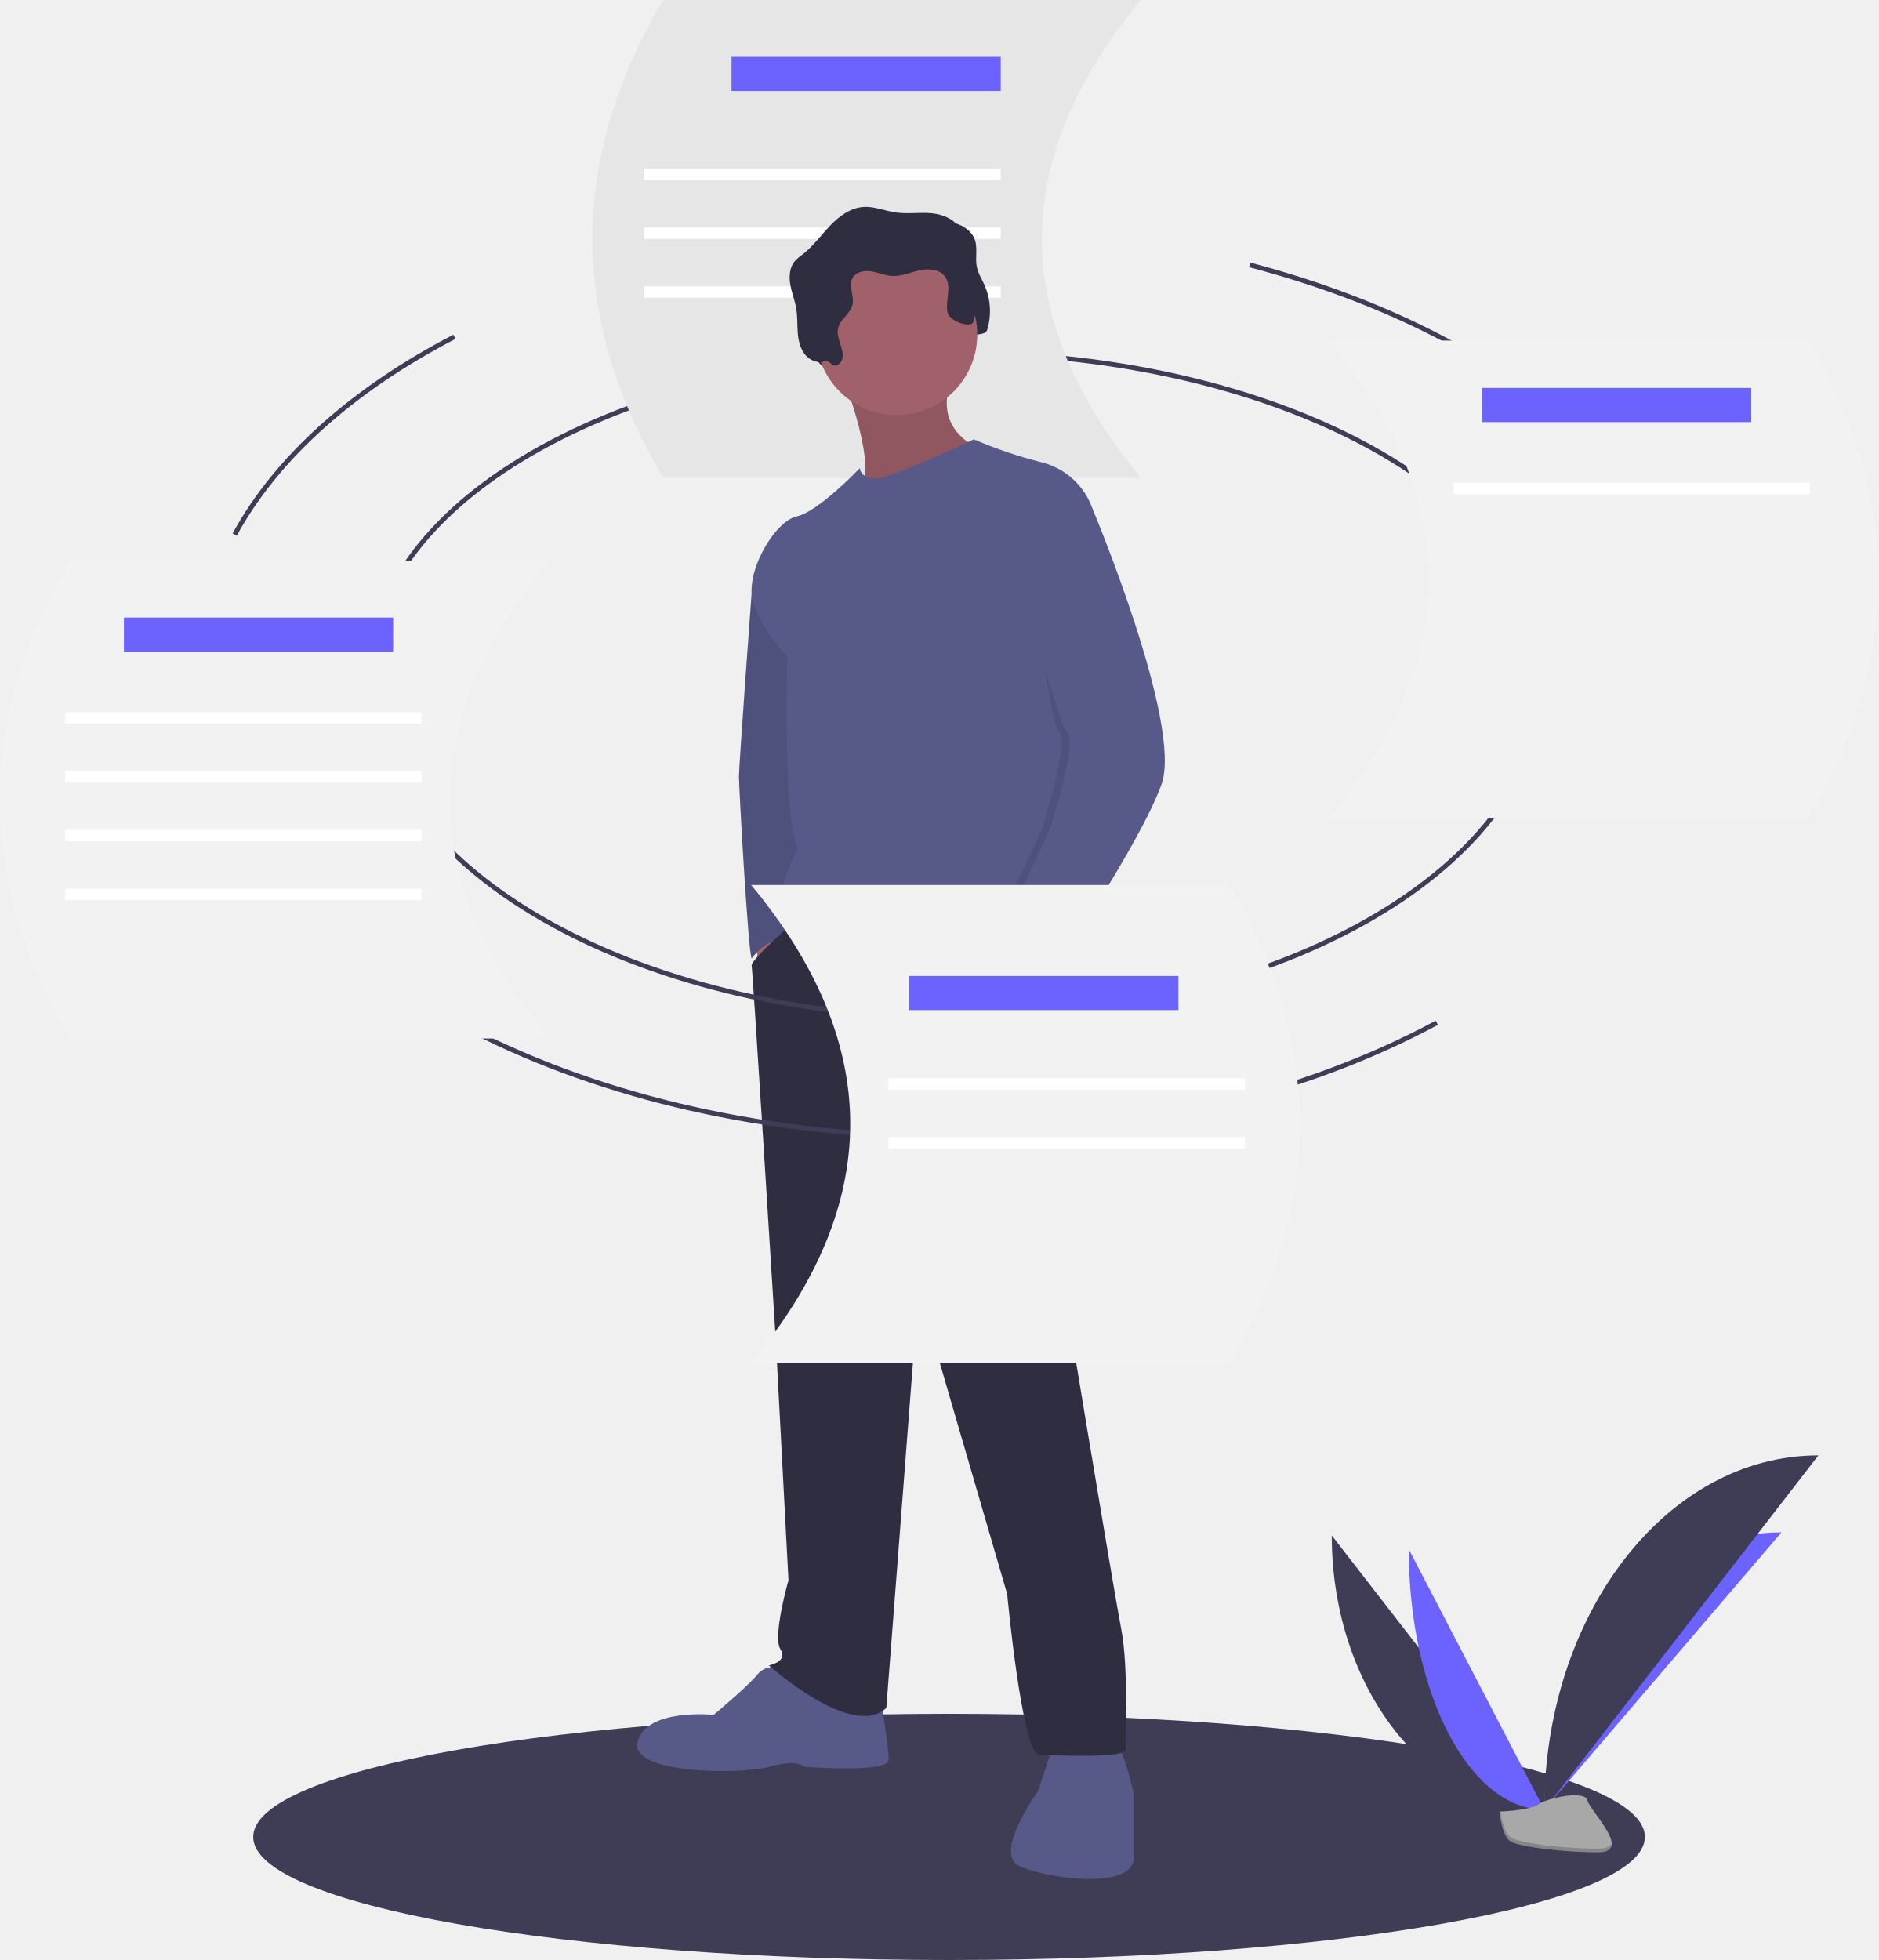
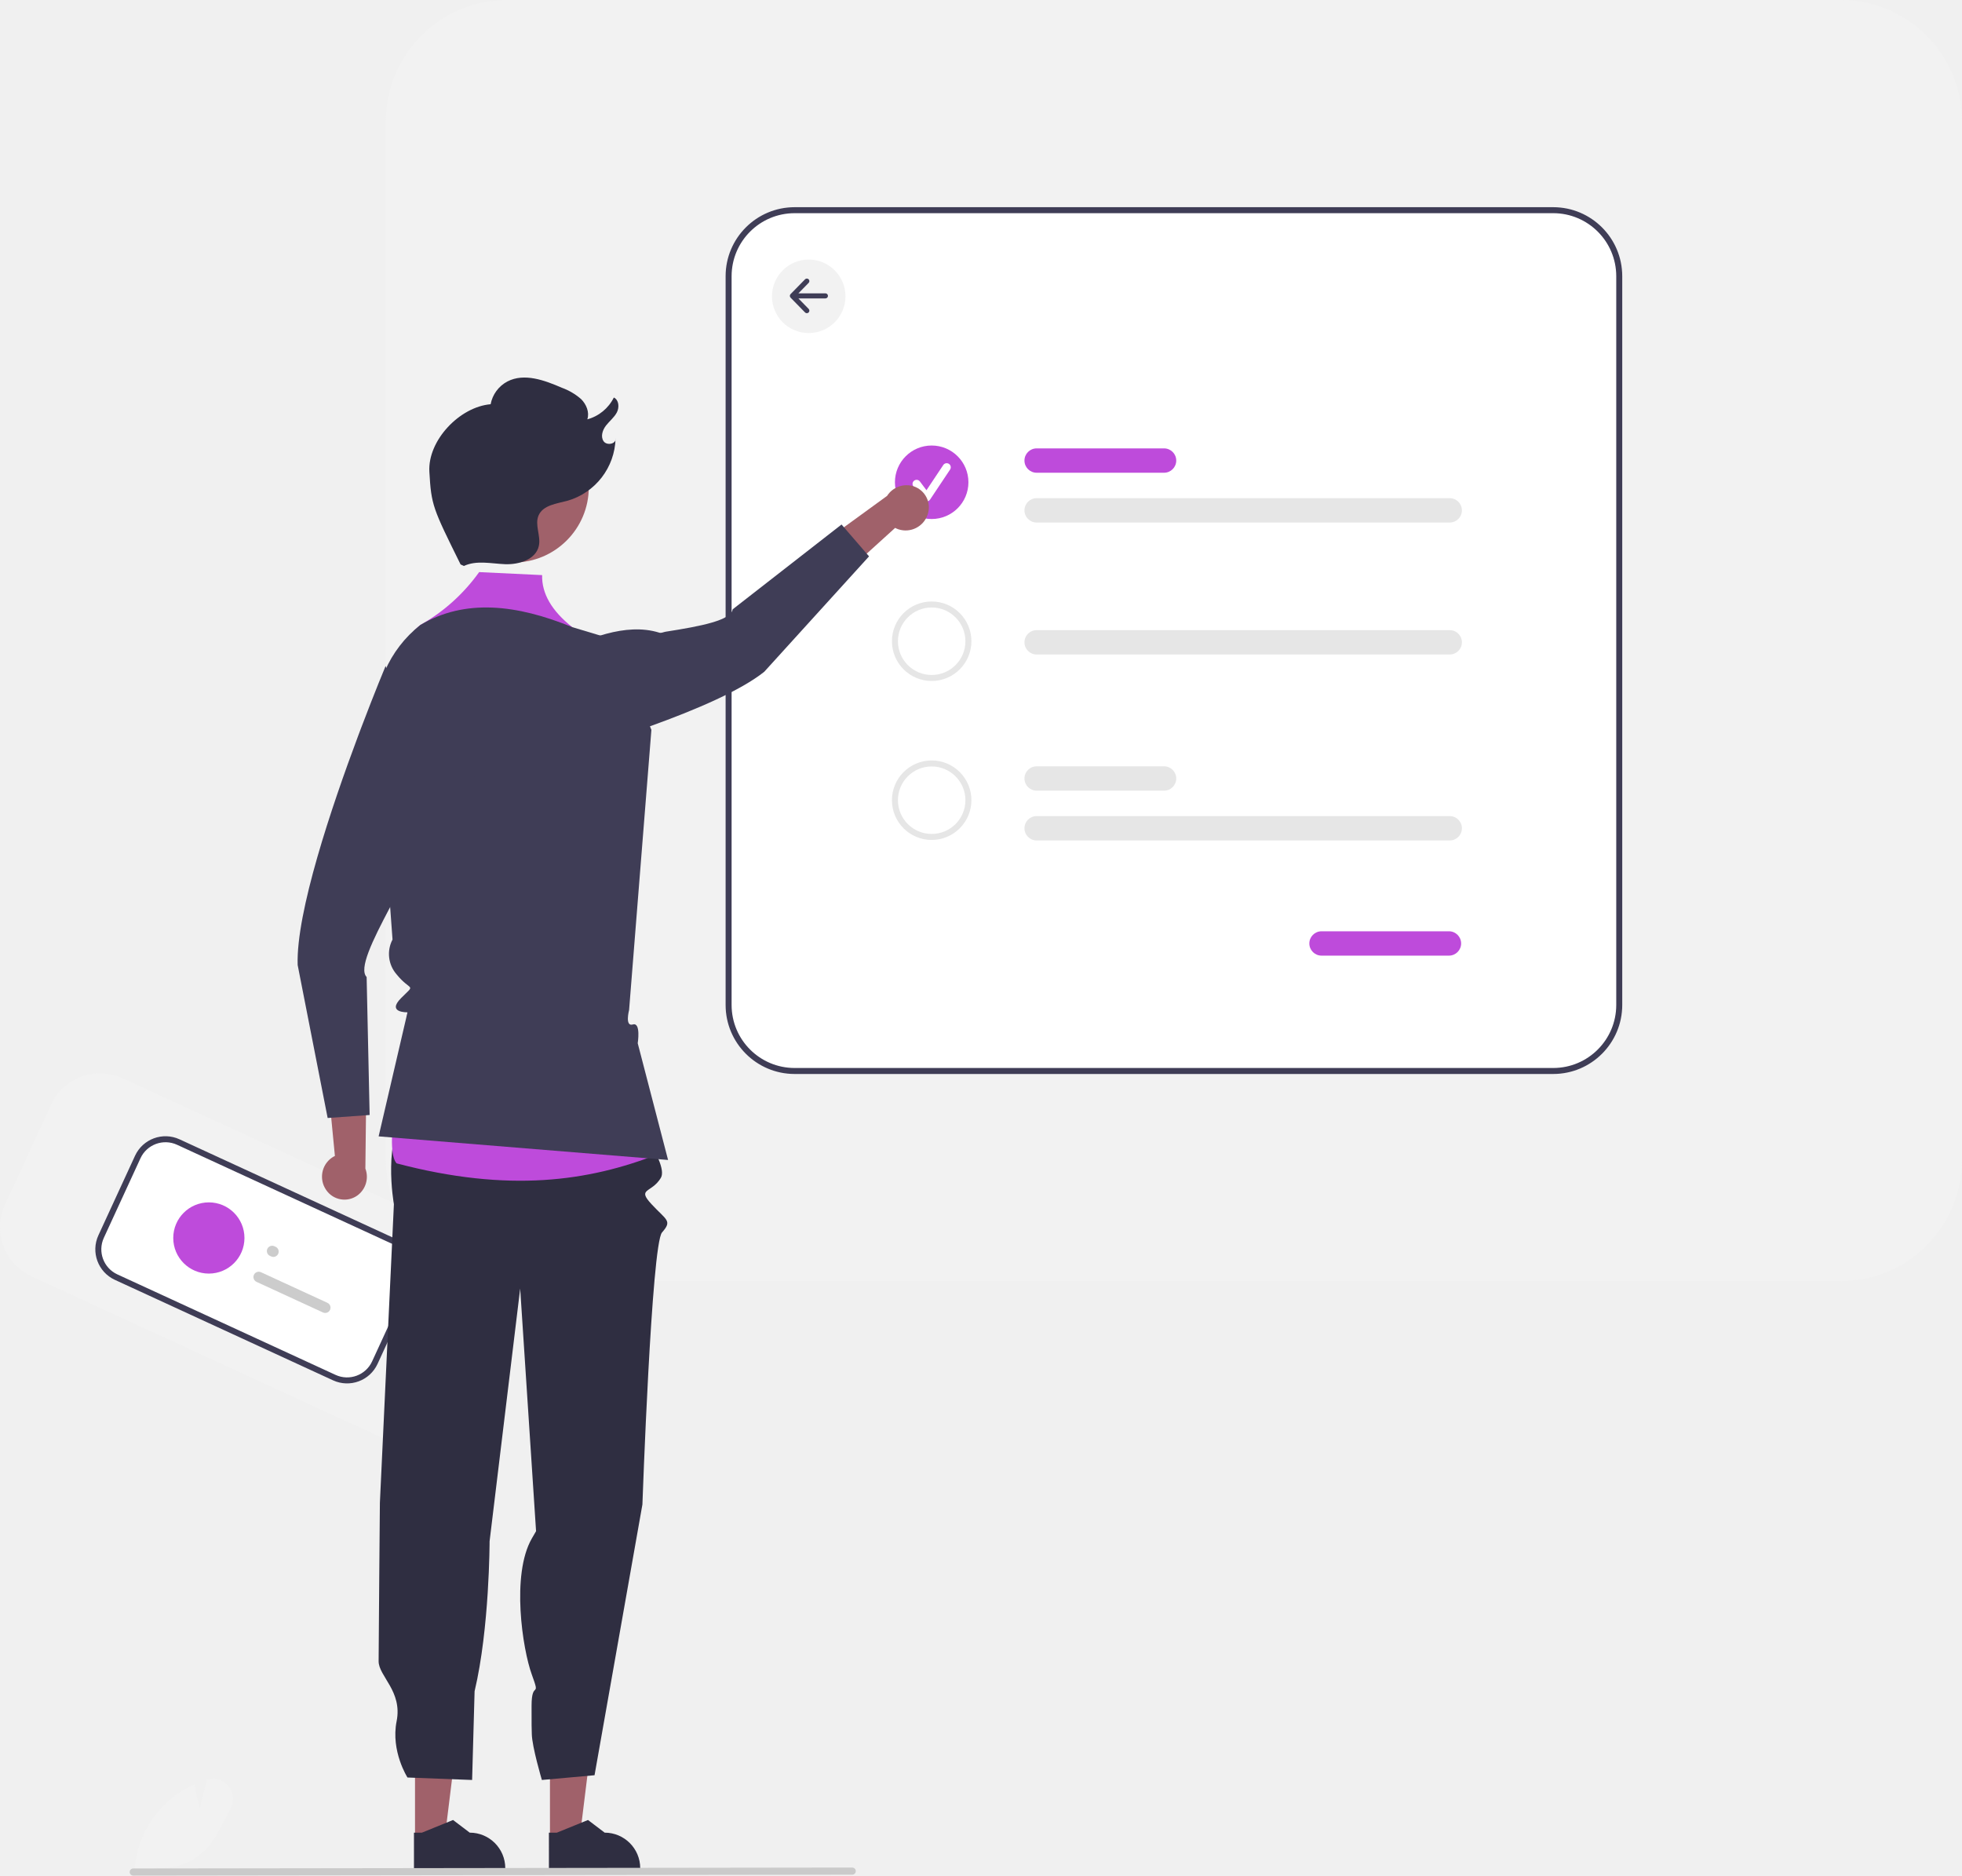
- <svg xmlns="http://www.w3.org/2000/svg" data-name="Layer 1" width="793.58" height="828" viewBox="0 0 793.58 828">
-   <ellipse cx="400.981" cy="776" rx="294" ry="52" fill="#3f3d56" />
-   <path d="M359.174,322.205c0-75.756,111.083-137.169,248.11-137.169s248.11,61.412,248.11,137.169" transform="translate(-203.2101 -36)" fill="none" stroke="#3f3d56" stroke-miterlimit="10" stroke-width="2" />
-   <path d="M685.298,237.851H483.447Q423.562,136.925,483.447,36H685.298Q601.565,136.925,685.298,237.851Z" transform="translate(-203.2101 -36)" fill="#e6e6e6" />
-   <rect x="309.072" y="24.03" width="113.741" height="14.418" fill="#6c63ff" />
-   <rect x="272.227" y="71.289" width="150.587" height="4.806" fill="#fff" />
-   <rect x="272.227" y="96.119" width="150.587" height="4.806" fill="#fff" />
-   <rect x="272.227" y="120.95" width="150.587" height="4.806" fill="#fff" />
-   <path d="M765.887,684.659c0,64.016,40.16,115.817,89.791,115.817" transform="translate(-203.2101 -36)" fill="#3f3d56" />
-   <path d="M855.678,800.477c0-64.735,44.817-117.118,100.201-117.118" transform="translate(-203.2101 -36)" fill="#6c63ff" />
-   <path d="M798.42,690.463c0,60.809,25.61,110.014,57.258,110.014" transform="translate(-203.2101 -36)" fill="#6c63ff" />
-   <path d="M855.678,800.477c0-82.717,51.801-149.651,115.817-149.651" transform="translate(-203.2101 -36)" fill="#3f3d56" />
-   <path d="M836.788,801.293s12.734-.392,16.571-3.125,19.588-5.996,20.54-1.613,19.137,21.798,4.76,21.914-33.404-2.239-37.235-4.573S836.788,801.293,836.788,801.293Z" transform="translate(-203.2101 -36)" fill="#a8a8a8" />
-   <path d="M878.916,816.943c-14.376.116-33.404-2.239-37.235-4.573-2.917-1.777-4.079-8.153-4.468-11.094-.269.012-.425.017-.425.017s.807,10.27,4.637,12.603,22.858,4.689,37.235,4.572c4.15-.033,5.583-1.51,5.505-3.697C883.587,816.093,882.005,816.918,878.916,816.943Z" transform="translate(-203.2101 -36)" opacity="0.2" />
-   <path d="M561.04,193.682c1.169.536,2.575-.263,3.264-1.349,2.624-4.134-2.207-9.466-1.161-14.249.838-3.833,5.193-6.107,6.084-9.928.865-3.712-1.801-7.897.001-11.256,1.412-2.632,4.938-3.324,7.889-2.863s5.751,1.758,8.732,1.94c3.972.242,7.759-1.506,11.643-2.373s8.622-.527,10.907,2.731c2.934,4.184-.042,10.009.979,15.016.811,3.976,4.139,7.267,4.211,11.324.025,1.442-3.765.28-3.564,1.708s-1.59.171-.158.001a2.837,2.837,0,0,0,2.155-2.563c.17-1.189,2.405-1.586,2.38-2.787-.06-2.815,5.029-.917,5.868-3.605a27.261,27.261,0,0,0-1.114-19.017c-1.141-2.561-2.696-4.985-3.247-7.734-.748-3.733.429-7.74-.804-11.342-1.662-4.854-7.161-7.328-12.267-7.831s-10.294.397-15.371-.344c-4.548-.664-8.95-2.635-13.538-2.349-5.504.343-10.294,3.889-14.109,7.871s-7.052,8.562-11.385,11.973a22.329,22.329,0,0,0-3.651,3.143c-2.207,2.689-2.431,6.521-1.817,9.945s1.95,6.691,2.514,10.124c.53,3.226.367,6.522.595,9.784s.905,6.622,2.87,9.236a8.716,8.716,0,0,0,6.783,3.543c.918.021,1.694-.804,2.621-.589C559.508,192.11,560.011,193.21,561.04,193.682Z" transform="translate(-203.2101 -36)" fill="#2f2e41" />
-   <polygon points="318.546 394.707 321.95 415.619 328.759 406.378 324.868 392.275 318.546 394.707" fill="#a0616a" />
-   <path d="M526.133,272.651,520.773,286.777s-5.339,71.953-5.339,77.303,3.891,73.922,5.35,76.84c0,0,6.322-9.24,14.59-7.781s4.863-24.316,4.863-24.316l7.781-63.709-1.459-32.098Z" transform="translate(-203.2101 -36)" fill="#575a89" />
-   <path d="M526.133,272.651,520.773,286.777s-5.339,71.953-5.339,77.303,3.891,73.922,5.35,76.84c0,0,6.322-9.24,14.59-7.781s4.863-24.316,4.863-24.316l7.781-63.709-1.459-32.098Z" transform="translate(-203.2101 -36)" opacity="0.1" />
-   <path d="M559.203,194.838s16.049,40.851,6.809,48.633,51.551-13.131,51.551-13.131l-1.459-5.35s-19.939-7.781-10.213-30.152S559.203,194.838,559.203,194.838Z" transform="translate(-203.2101 -36)" fill="#a0616a" />
-   <path d="M559.203,194.838s16.049,40.851,6.809,48.633,51.551-13.131,51.551-13.131l-1.459-5.35s-19.939-7.781-10.213-30.152S559.203,194.838,559.203,194.838Z" transform="translate(-203.2101 -36)" opacity="0.1" />
-   <path d="M533.914,740.496s-6.809-1.945-10.699,2.918-18.48,17.021-18.48,17.021-28.207-2.918-32.098,11.185,44.256,14.103,55.928,10.699,14.103,0,14.103,0,35.988,2.918,35.988-2.918-3.404-25.775-3.404-25.775Z" transform="translate(-203.2101 -36)" fill="#575a89" />
-   <path d="M648.201,773.08l-6.322,19.453S622.912,818.795,633.611,824.145s48.633,10.699,48.633-3.404V793.992s-3.891-18.967-7.781-20.912S648.201,773.08,648.201,773.08Z" transform="translate(-203.2101 -36)" fill="#575a89" />
-   <path d="M540.802,423.591s-20.504,17.815-20.018,20.247S530.996,602.38,530.996,602.38L536.346,703.536s-6.809,23.83-3.404,29.18-4.863,6.809-4.863,6.809,35.015,31.611,49.605,17.994l13.617-176.536L628.748,709.372s6.322,68.086,13.617,68.086,36.961,1.459,36.474-2.432,1.459-33.557-1.945-51.064-26.262-156.111-26.262-156.111-1.965-118.822,3.151-129.928-2.665-22.778-2.665-22.778l-34.043-13.131-40.851,4.863Z" transform="translate(-203.2101 -36)" fill="#2f2e41" />
-   <circle cx="378.851" cy="141.331" r="34.043" fill="#a0616a" />
-   <path d="M664.736,250.766a30.537,30.537,0,0,0-21.398-19.453,188.628,188.628,0,0,1-28.693-9.727s-34.529,16.535-41.338,16.535-6.809-4.377-6.809-4.377-17.508,18.48-26.748,20.426-22.857,24.803-17.994,37.447A70.568,70.568,0,0,0,535.86,313.502s-1.945,68.086,4.377,80.73c0,0-15.562,29.666-.973,31.611s70.517-4.863,80.244,1.945,27.721-1.459,30.152,7.781,7.781,11.186,7.781,11.186,8.268-13.131,3.404-20.912S664.736,250.766,664.736,250.766Z" transform="translate(-203.2101 -36)" fill="#575a89" />
-   <path d="M628.748,433.625l-7.781,4.863s8.268,28.693,11.672,29.666S644.056,443.619,644.056,443.619Z" transform="translate(-203.2101 -36)" fill="#a0616a" />
-   <path d="M555.204,190.277c1.169.536,2.575-.263,3.264-1.349,2.624-4.134-2.207-9.466-1.161-14.249.838-3.833,5.193-6.107,6.084-9.928.865-3.712-1.801-7.897.001-11.256,1.412-2.632,4.938-3.324,7.889-2.863s5.751,1.758,8.732,1.94c3.972.242,7.759-1.506,11.643-2.373s8.622-.527,10.907,2.731c2.934,4.184-.042,10.009.979,15.015.811,3.976,10.053,6.766,10.892,4.078a27.261,27.261,0,0,0-1.114-19.017c-1.141-2.561-2.696-4.985-3.247-7.734-.748-3.733.429-7.74-.804-11.342-1.662-4.854-7.161-7.328-12.267-7.831s-10.294.397-15.371-.344c-4.548-.664-8.95-2.635-13.538-2.349-5.504.343-10.294,3.889-14.109,7.871s-7.052,8.562-11.385,11.973a22.329,22.329,0,0,0-3.651,3.143c-2.207,2.689-2.431,6.521-1.817,9.945s1.95,6.691,2.514,10.124c.53,3.226.367,6.522.595,9.784s.905,6.622,2.87,9.236a8.716,8.716,0,0,0,6.783,3.543c.918.021,1.694-.804,2.621-.589C553.672,188.706,554.176,189.806,555.204,190.277Z" transform="translate(-203.2101 -36)" fill="#2f2e41" />
-   <path d="M645.526,259.277l15.806-8.511s38.42,91.429,29.18,116.718-44.742,77.326-44.742,77.326-28.207-5.836-25.289-11.672,21.885-43.283,23.344-48.146,11.185-36.474,6.809-39.879S637.745,262.681,637.745,262.681Z" transform="translate(-203.2101 -36)" opacity="0.1" />
-   <path d="M645.283,245.416l19.453,5.35s38.42,91.429,29.18,116.718-44.742,77.326-44.742,77.326-28.207-5.836-25.289-11.672,21.885-43.283,23.344-48.146,11.186-36.474,6.809-39.879-25.289-87.539-25.289-87.539Z" transform="translate(-203.2101 -36)" fill="#575a89" />
-   <path d="M855.394,322.205c0,79.425-111.083,143.812-248.11,143.812s-248.11-64.387-248.11-143.812" transform="translate(-203.2101 -36)" fill="none" stroke="#3f3d56" stroke-miterlimit="10" stroke-width="2" />
-   <path d="M810.264,468.058c-55.459,29.911-127.823,48.011-206.981,48.011-75.897,0-145.547-16.639-200.04-44.374" transform="translate(-203.2101 -36)" fill="none" stroke="#3f3d56" stroke-miterlimit="10" stroke-width="2" />
-   <path d="M731.188,147.906c105.544,27.741,180.712,88.762,187.702,160.63" transform="translate(-203.2101 -36)" fill="none" stroke="#3f3d56" stroke-miterlimit="10" stroke-width="2" />
-   <path d="M302.373,261.823c17.784-32.686,50.271-61.45,92.836-83.549" transform="translate(-203.2101 -36)" fill="none" stroke="#3f3d56" stroke-miterlimit="10" stroke-width="2" />
-   <path d="M520.568,611.707H722.419q59.885-100.925,0-201.851H520.568Q604.301,510.781,520.568,611.707Z" transform="translate(-203.2101 -36)" fill="#f2f2f2" />
-   <rect x="384.146" y="412.304" width="113.741" height="14.418" fill="#6c63ff" />
-   <rect x="375.335" y="455.558" width="150.587" height="4.806" fill="#fff" />
-   <rect x="375.335" y="480.388" width="150.587" height="4.806" fill="#fff" />
-   <path d="M435.003,474.7H233.152q-59.885-100.925,0-201.851H435.003Q351.27,373.774,435.003,474.7Z" transform="translate(-203.2101 -36)" fill="#f2f2f2" />
-   <rect x="52.37" y="260.879" width="113.741" height="14.418" fill="#6c63ff" />
-   <rect x="27.539" y="300.928" width="150.587" height="4.806" fill="#fff" />
-   <rect x="27.539" y="325.759" width="150.587" height="4.806" fill="#fff" />
-   <rect x="27.539" y="350.59" width="150.587" height="4.806" fill="#fff" />
-   <rect x="27.539" y="375.421" width="150.587" height="4.806" fill="#fff" />
-   <path d="M764.997,381.72H966.848q59.885-100.925,0-201.851H764.997Q848.73,280.795,764.997,381.72Z" transform="translate(-203.2101 -36)" fill="#f2f2f2" />
-   <rect x="626.172" y="163.894" width="113.741" height="14.418" fill="#6c63ff" />
-   <rect x="614.157" y="203.944" width="150.587" height="4.806" fill="#fff" />
+ <svg xmlns="http://www.w3.org/2000/svg" data-name="Layer 1" width="654.26" height="625.368" viewBox="0 0 654.26 625.368">
+   <path d="M402.994,617.918,283.28,562.789a17.917,17.917,0,0,1-8.77-23.742l15.423-33.491a17.918,17.918,0,0,1,23.742-8.77L433.389,551.914a17.918,17.918,0,0,1,8.77,23.742L426.736,609.147A17.917,17.917,0,0,1,402.994,617.918Z" transform="translate(-272.8698 -137.316)" fill="#f2f2f2" />
+   <path d="M384.354,596.625l-72.778-33.514a10.193,10.193,0,0,1-4.989-13.507L318.808,523.067a10.193,10.193,0,0,1,13.507-4.989l72.778,33.514a10.193,10.193,0,0,1,4.989,13.507L397.861,591.636A10.193,10.193,0,0,1,384.354,596.625Z" transform="translate(-272.8698 -137.316)" fill="#fff" />
+   <path d="M383.936,597.534l-72.778-33.514a11.194,11.194,0,0,1-5.479-14.834L317.899,522.649a11.194,11.194,0,0,1,14.834-5.479l72.778,33.514a11.194,11.194,0,0,1,5.479,14.833L398.769,592.054A11.194,11.194,0,0,1,383.936,597.534Zm-52.04-78.548a9.192,9.192,0,0,0-12.18,4.499L307.496,550.023a9.192,9.192,0,0,0,4.499,12.18l72.778,33.514a9.192,9.192,0,0,0,12.18-4.5l12.22-26.537a9.192,9.192,0,0,0-4.499-12.18Z" transform="translate(-272.8698 -137.316)" fill="#3f3d56" />
+   <path d="M363.314,556.233l-.402-.185a1.771,1.771,0,1,1,1.481-3.217l.402.185a1.771,1.771,0,0,1-1.481,3.217Z" transform="translate(-272.8698 -137.316)" fill="#ccc" />
+   <path d="M380.551,574.893l-22.115-10.184a1.771,1.771,0,1,1,1.481-3.217l22.115,10.184a1.771,1.771,0,1,1-1.481,3.217Z" transform="translate(-272.8698 -137.316)" fill="#ccc" />
+   <circle cx="69.646" cy="412.751" r="11.872" fill="#be4bdb" />
+   <path d="M886.7,564.469H441.969A40.476,40.476,0,0,1,401.539,524.039V177.746A40.476,40.476,0,0,1,441.969,137.316H886.7a40.476,40.476,0,0,1,40.43,40.43V524.039A40.476,40.476,0,0,1,886.7,564.469Z" transform="translate(-272.8698 -137.316)" fill="#f2f2f2" />
+   <path d="M790.834,495.393h-253a23.026,23.026,0,0,1-23-23v-243a23.026,23.026,0,0,1,23-23h253a23.026,23.026,0,0,1,23,23v243A23.026,23.026,0,0,1,790.834,495.393Z" transform="translate(-272.8698 -137.316)" fill="#fff" />
+   <path d="M790.834,495.393h-253a23.026,23.026,0,0,1-23-23v-243a23.026,23.026,0,0,1,23-23h253a23.026,23.026,0,0,1,23,23v243A23.026,23.026,0,0,1,790.834,495.393Zm-253-287a21.024,21.024,0,0,0-21,21v243a21.024,21.024,0,0,0,21,21h253a21.024,21.024,0,0,0,21-21v-243a21.024,21.024,0,0,0-21-21Z" transform="translate(-272.8698 -137.316)" fill="#3f3d56" />
+   <path d="M661.047,294.929H618.55a4.058,4.058,0,1,1,0-8.117h42.497a4.058,4.058,0,0,1,0,8.117Z" transform="translate(-272.8698 -137.316)" fill="#be4bdb" />
+   <path d="M756.047,455.929H713.55a4.058,4.058,0,1,1,0-8.117h42.497a4.058,4.058,0,0,1,0,8.117Z" transform="translate(-272.8698 -137.316)" fill="#be4bdb" />
+   <path d="M756.31,311.528H618.55a4.058,4.058,0,1,1,0-8.117H756.31a4.058,4.058,0,0,1,0,8.117Z" transform="translate(-272.8698 -137.316)" fill="#e6e6e6" />
+   <circle cx="310.682" cy="160.791" r="12.252" fill="#be4bdb" />
+   <circle cx="269.682" cy="98.791" r="12.252" fill="#f2f2f2" />
+   <path d="M581.881,304.484a1.362,1.362,0,0,1-1.09-.545l-3.342-4.457a1.363,1.363,0,1,1,2.181-1.635l2.187,2.915,5.616-8.424a1.363,1.363,0,0,1,2.273,1.504l-.005.008L583.015,303.877a1.364,1.364,0,0,1-1.096.606Z" transform="translate(-272.8698 -137.316)" fill="#fff" />
+   <path d="M756.31,355.528H618.55a4.058,4.058,0,1,1,0-8.117H756.31a4.058,4.058,0,0,1,0,8.117Z" transform="translate(-272.8698 -137.316)" fill="#e6e6e6" />
+   <path d="M583.552,364.359a13.251,13.251,0,1,1,13.251-13.251A13.267,13.267,0,0,1,583.552,364.359Zm0-24.503a11.251,11.251,0,1,0,11.251,11.251A11.264,11.264,0,0,0,583.552,339.856Z" transform="translate(-272.8698 -137.316)" fill="#e6e6e6" />
+   <path d="M661.047,400.929H618.55a4.058,4.058,0,1,1,0-8.117h42.497a4.058,4.058,0,0,1,0,8.117Z" transform="translate(-272.8698 -137.316)" fill="#e6e6e6" />
+   <path d="M756.31,417.528H618.55a4.058,4.058,0,1,1,0-8.117H756.31a4.058,4.058,0,0,1,0,8.117Z" transform="translate(-272.8698 -137.316)" fill="#e6e6e6" />
+   <path d="M583.552,417.359a13.252,13.252,0,1,1,13.251-13.252A13.267,13.267,0,0,1,583.552,417.359Zm0-24.504a11.252,11.252,0,1,0,11.251,11.252A11.265,11.265,0,0,0,583.552,392.855Z" transform="translate(-272.8698 -137.316)" fill="#e6e6e6" />
+   <path d="M548.121,235.12h-9.01l3.418-3.494a.845.845,0,1,0-1.208-1.182l-4.823,4.929a.845.845,0,0,0,0,1.182l4.823,4.93a.845.845,0,0,0,1.208-1.182l-3.417-3.493H548.121a.845.845,0,0,0,0-1.69Z" transform="translate(-272.8698 -137.316)" fill="#3f3d56" />
+   <polygon points="183.393 612.928 193.294 612.927 198.004 574.737 183.391 574.738 183.393 612.928" fill="#a0616a" />
+   <path d="M455.914,760.572l30.447-.001v-.385a11.851,11.851,0,0,0-11.851-11.851h-.001l-5.562-4.219-10.377,4.22-2.658 0Z" transform="translate(-272.8698 -137.316)" fill="#2f2e41" />
+   <polygon points="138.393 612.928 148.294 612.927 153.004 574.737 138.391 574.738 138.393 612.928" fill="#a0616a" />
+   <path d="M410.914,760.572l30.447-.001v-.385a11.851,11.851,0,0,0-11.851-11.851h-.001l-5.562-4.219-10.377,4.22-2.658 0Z" transform="translate(-272.8698 -137.316)" fill="#2f2e41" />
+   <path d="M480.334,505.053s16.001,19.846,12.899,24.992-8.102,3.363-3.102,8.755,7.003,5.454,3.502,9.423-6.543,90.709-6.543,90.709L471.13,729.19l-17.563,1.583s-3.277-11.031-3.357-15.307-.08-.55-.08-9.413,3.16-1.996.08-10.43-6.92-33.276,0-45.354,1.481-1.481,1.481-1.481l-5.361-81.857L436.13,651.19s0,29-5,50l-.827,29.583-21.551-.824s-5.623-8.759-3.623-18.759-6-15-6-20,.421-52.827.421-52.827l4.673-99.564s-4.094-22.609,4.906-31.609S480.334,505.053,480.334,505.053Z" transform="translate(-272.8698 -137.316)" fill="#2f2e41" />
+   <path d="M432.65,328.058l21,1q-.243,9.195,10.042,17.348l11.438,11.783,3,26-3,98,17,40c-22.845,8.928-49.546,12.888-87,3-4.224-4.505,1.173-30.762,3.628-50.367,0,0,5.314-8.168.517-14.072s1.855-42.561,1.855-42.561l2-41c-1.137-13.269-10.555-23.259-.091-31.497v0A60.877,60.877,0,0,0,432.65,328.058Z" transform="translate(-272.8698 -137.316)" fill="#be4bdb" />
+   <path d="M463.692,346.407l14.268,4.281,12.128,29.964L482.65,474.058s-1.491,5.65,1.254,4.825,1.626,6.256,1.626,6.256L495.65,524.058l-96.52-7.868,9.628-41.367s-7.102.229-2.108-4.765,3.278-1.964-1.52-7.868a10.352,10.352,0,0,1-1.366-11.623l-2.14-29.25-3.528-41.165A39.555,39.555,0,0,1,413.039,345.693l0,0C427.939,336.841,445.208,338.841,463.692,346.407Z" transform="translate(-272.8698 -137.316)" fill="#3f3d56" />
+   <path d="M381.567,533.961a7.744,7.744,0,0,1,1.918-10.63,7.428,7.428,0,0,1,1.065-.612L381.949,495.826l13.181-6.121-.421,37.224a7.723,7.723,0,0,1-2.737,9.022,7.391,7.391,0,0,1-10.292-1.823Q381.623,534.045,381.567,533.961Z" transform="translate(-272.8698 -137.316)" fill="#a0616a" />
+   <path d="M372.13,459.06l10,51,1.19-.08,11.59-.83,1.22-.09-1-46c-2.66-2.71,1.85-11.99,7.77-23.19,2.19-4.13,4.57-8.53,6.86-12.95.41-.79.81-1.58,1.21-2.37a136.123,136.123,0,0,0,7.48-16.97l-16.57-47.02-.42-1.2s-3.53,8.42-8.15,20.61q-.525,1.365-1.05,2.79C383.44,406.3,371.55,441.56,372.13,459.06Z" transform="translate(-272.8698 -137.316)" fill="#3f3d56" />
+   <path d="M582.169,308.994a7.744,7.744,0,0,1-9.672,4.81,7.43,7.43,0,0,1-1.127-.488l-20.017,18.145-12.781-6.918,30.108-21.892a7.723,7.723,0,0,1,8.871-3.193,7.391,7.391,0,0,1,4.684,9.344Q582.203,308.899,582.169,308.994Z" transform="translate(-272.8698 -137.316)" fill="#a0616a" />
+   <path d="M430.241,397.31s29.712-7.349,57.247-17.081c.727-.253,1.442-.513,2.156-.773,15.663-5.631,30.333-11.995,38.077-18.165L562.663,322.812l-.775-.901-7.597-8.797-.794-.926-36.294,28.271c-.58,3.662-10.268,5.59-22.404,7.481-.68.111-1.397.525-2.077.314-11.421-3.547-24.319,2.312-33.947,6.633Z" transform="translate(-272.8698 -137.316)" fill="#3f3d56" />
+   <circle cx="171.228" cy="162.431" r="25.115" fill="#a0616a" />
+   <path d="M427.57,326.013c4.201-1.973,9.107-.774,13.745-.592s10.257-1.566,11.241-6.101c.728-3.354-1.459-7.029-.081-10.172,1.503-3.427,6.013-3.915,9.631-4.875a22.2,22.2,0,0,0,16.031-20.782c.251,1.873-2.953,2.488-4.005.919s-.328-3.741.833-5.232,2.727-2.682,3.602-4.356.705-4.161-1.004-4.967a13.956,13.956,0,0,1-8.839,7.271c.777-2.361-.322-5.016-2.091-6.762a20.238,20.238,0,0,0-6.387-3.761c-5.789-2.51-12.549-5.007-18.155-2.111a10.856,10.856,0,0,0-5.612,7.597c-10.371.877-21.02,12.111-20.429,22.502.635,11.186,1.099,12.091,10.411,30.915" transform="translate(-272.8698 -137.316)" fill="#2f2e41" />
+   <path d="M317.609,762.684l.006-.296a34.186,34.186,0,0,1,12.783-25.744,33.169,33.169,0,0,1,7.126-4.294l.243-.108.041.262c.493,3.133,1.274,6.331,1.638,7.75l2.438-9.515.271-.078a6.483,6.483,0,0,1,6.921,2.211,6.594,6.594,0,0,1,.684,7.358c-.568,1.059-1.127,2.164-1.668,3.232-1.857,3.672-3.777,7.469-6.574,10.418a20.663,20.663,0,0,1-16.666,6.217Z" transform="translate(-272.8698 -137.316)" fill="#f2f2f2" />
+   <path d="M557.024,762.352l-239.75.307a1.191,1.191,0,0,1,0-2.381l239.75-.307a1.191,1.191,0,1,1,0,2.381Z" transform="translate(-272.8698 -137.316)" fill="#cacaca" />
</svg>
